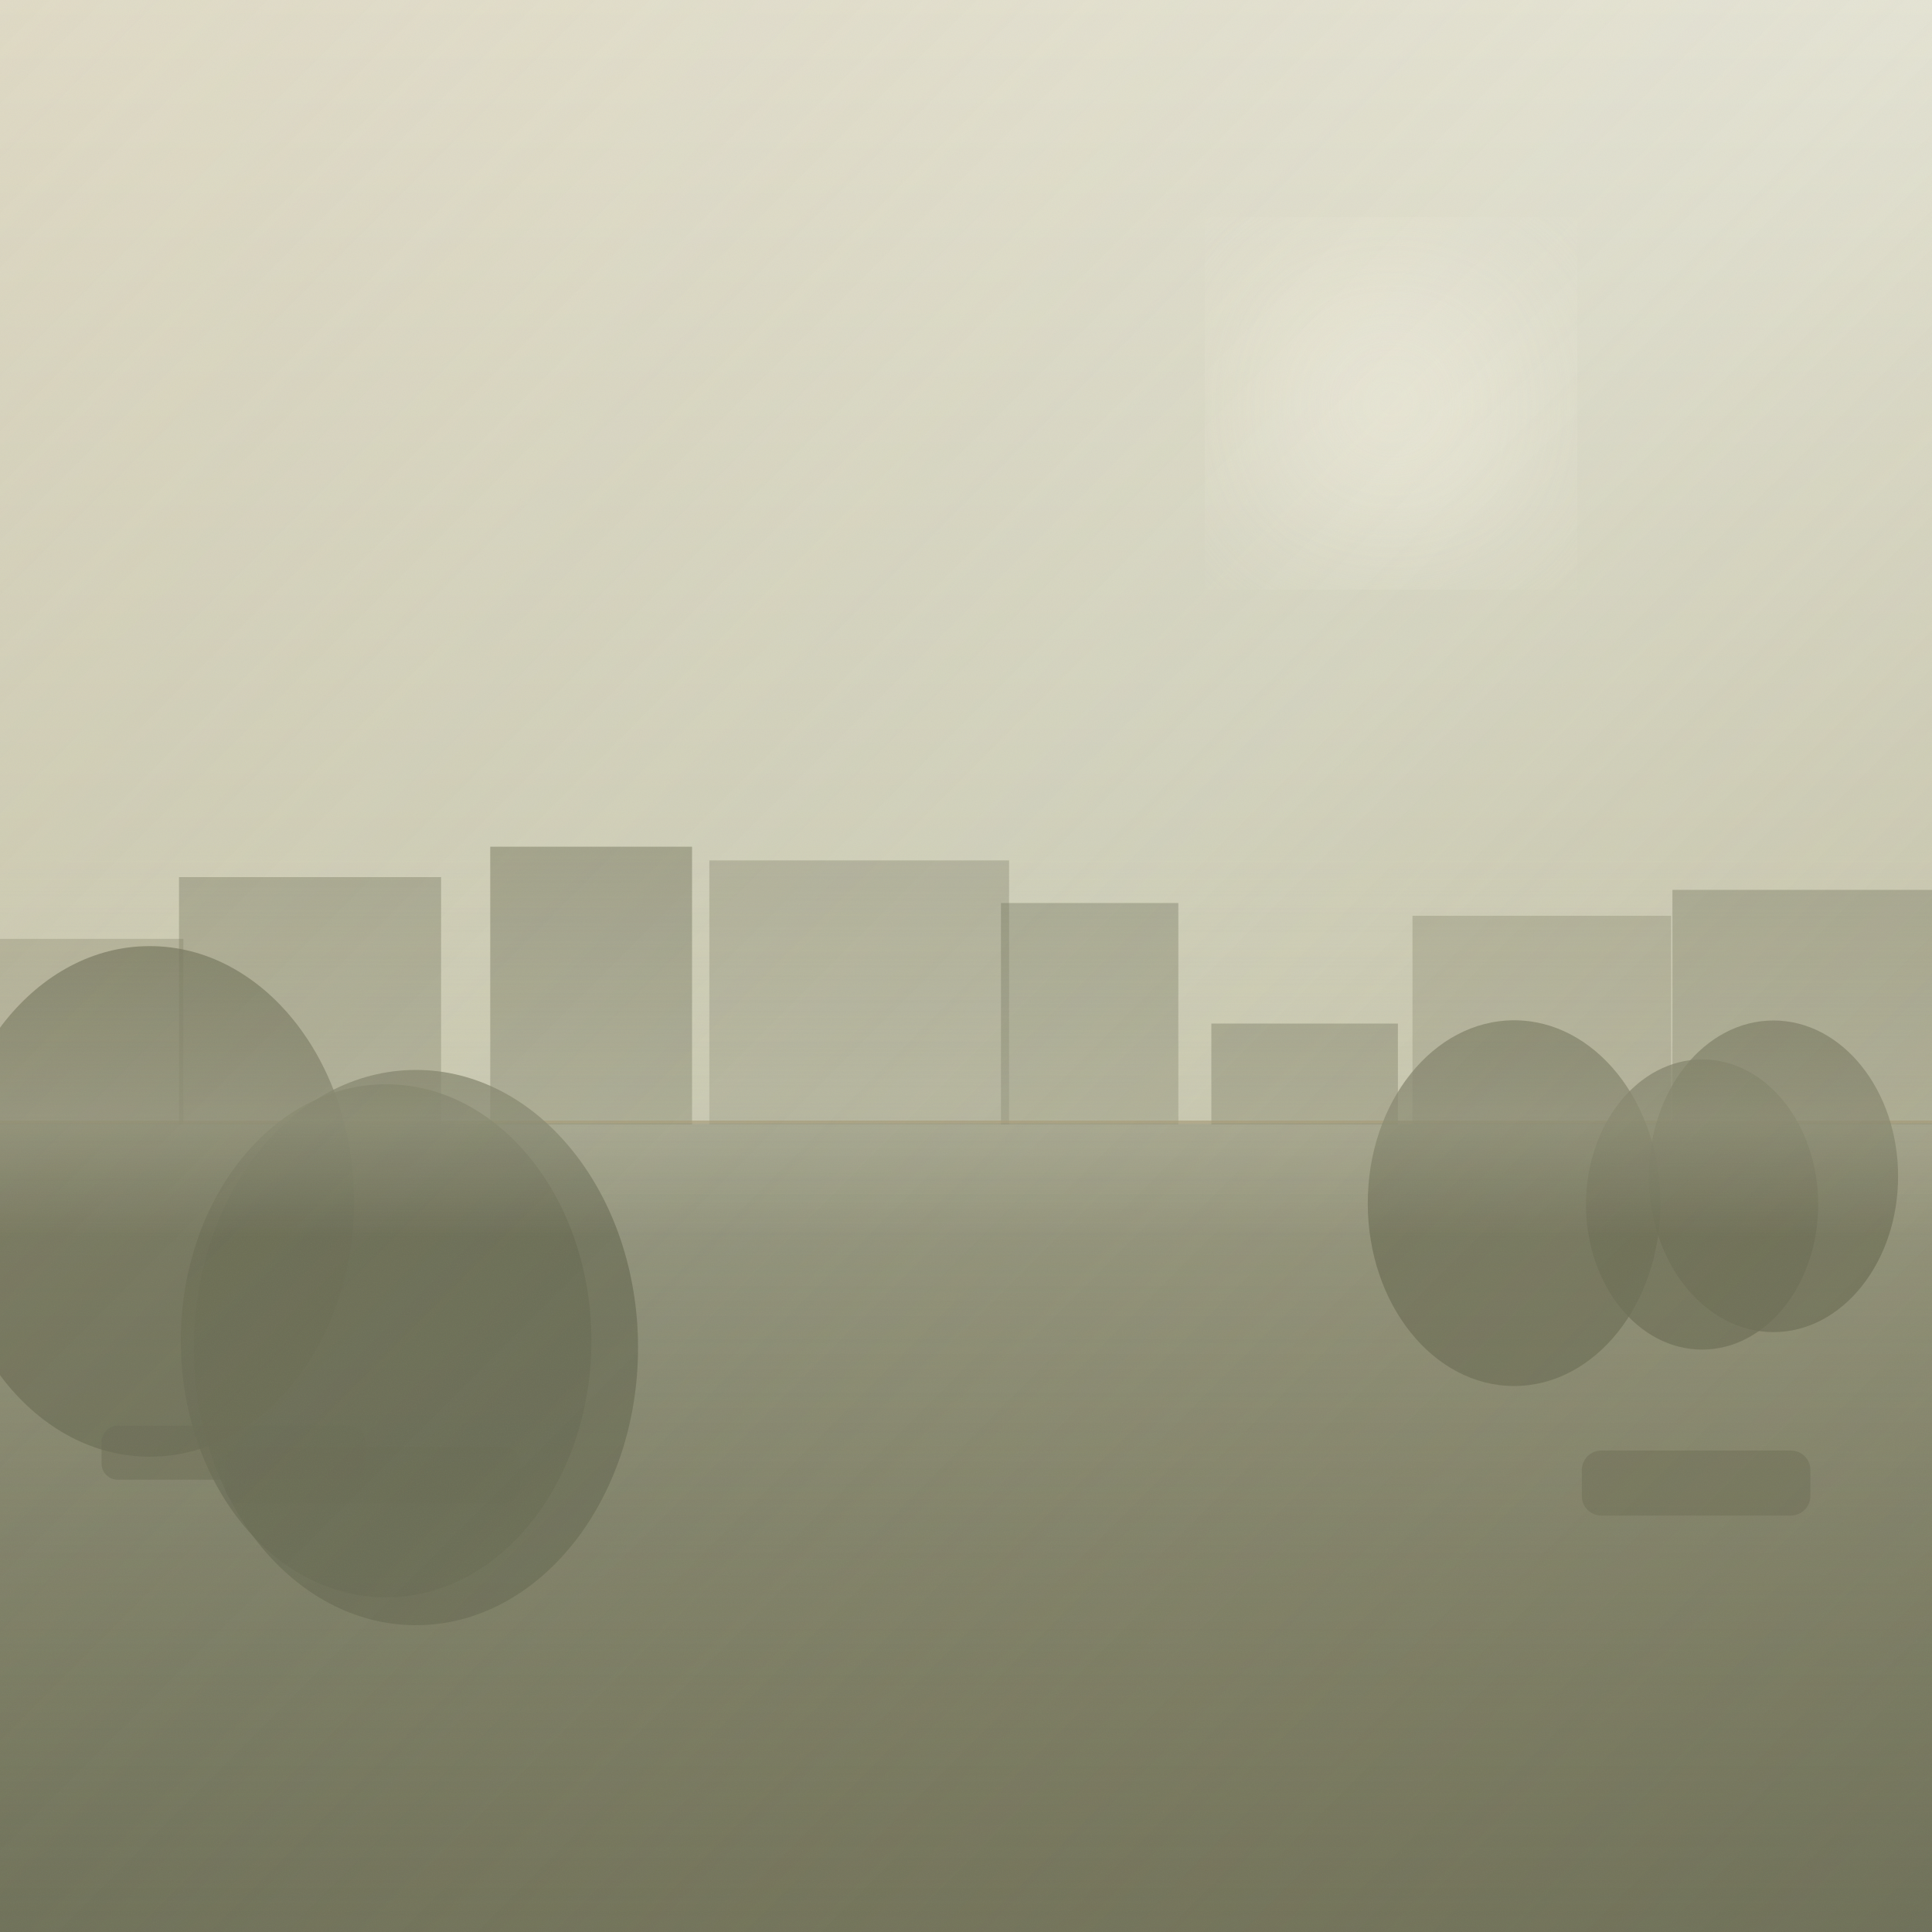
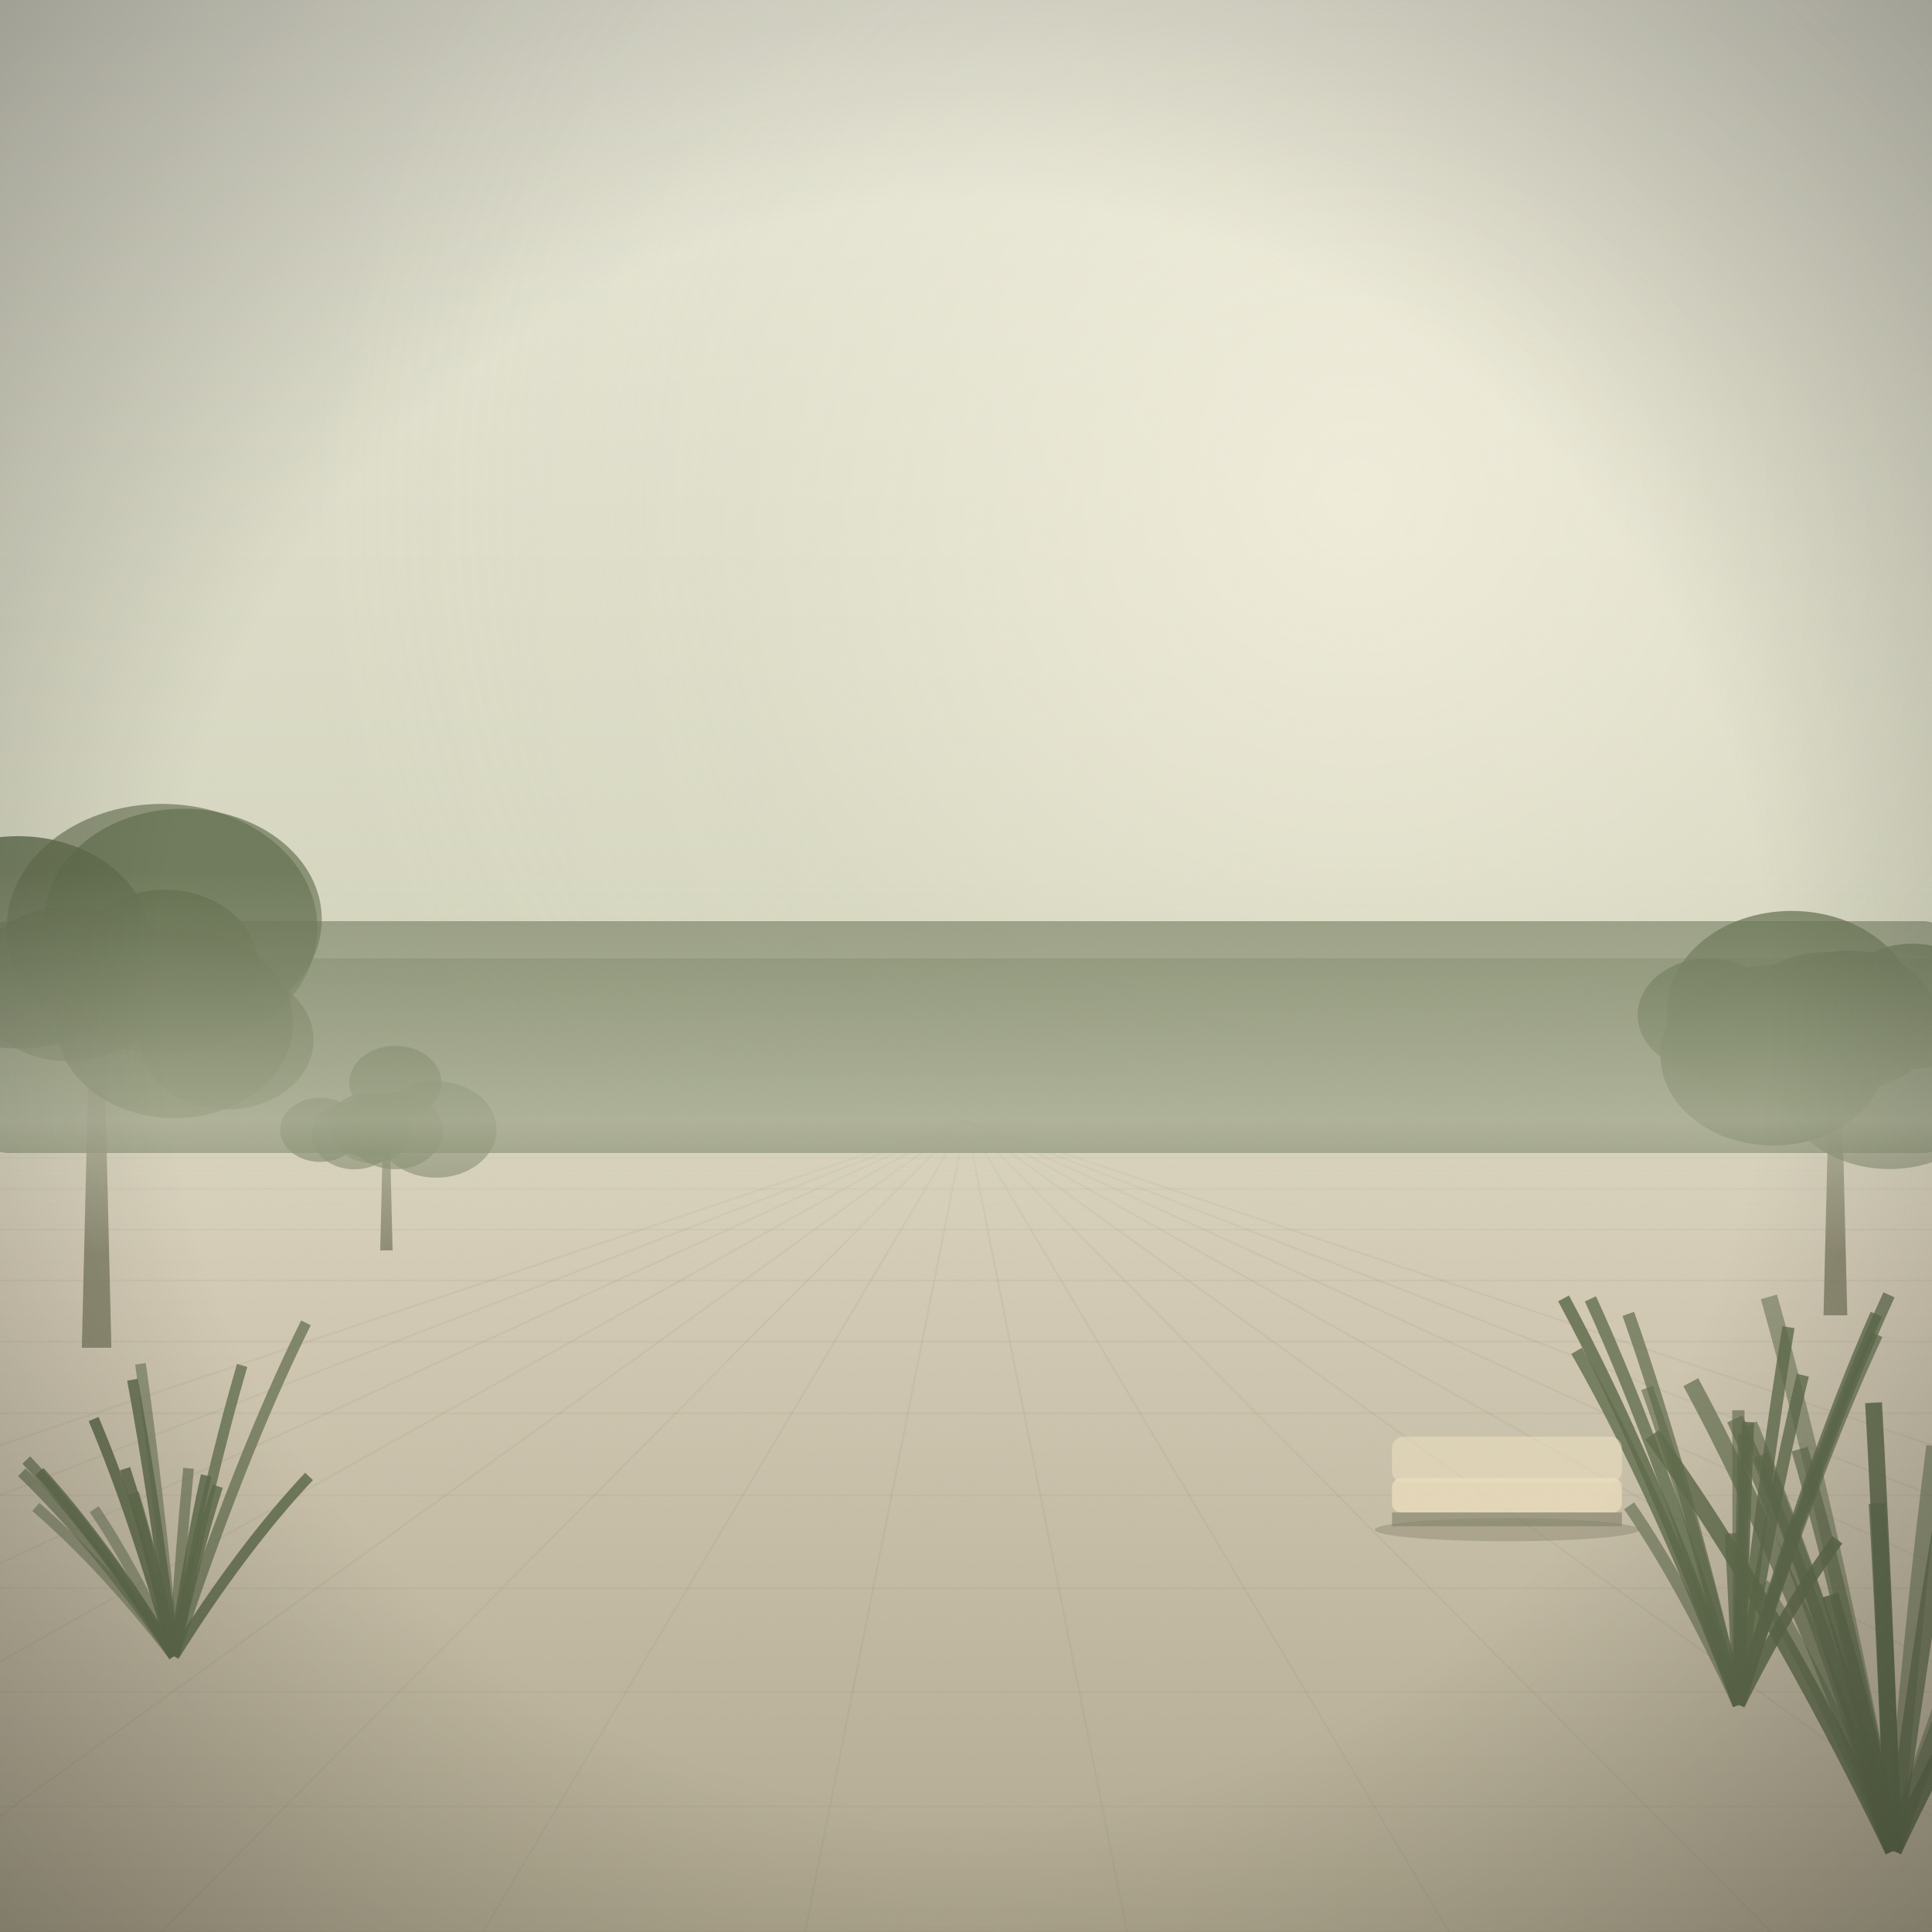
<svg xmlns="http://www.w3.org/2000/svg" viewBox="0 0 2000 2000" width="2000" height="2000" role="img">
  <defs>
    <linearGradient id="sky" x1="0" y1="0" x2="0" y2="1">
-       <stop offset="0%" stop-color="#E4E3D4" />
-       <stop offset="55%" stop-color="#CBCBB4" />
-       <stop offset="100%" stop-color="#A6A88C" />
+       <stop offset="0%" stop-color="#E7E6D6" />
+       <stop offset="58%" stop-color="#D2D3BB" />
+       <stop offset="100%" stop-color="#A9AC90" />
    </linearGradient>
-     <linearGradient id="ground" x1="0" y1="0" x2="0" y2="1">
-       <stop offset="0%" stop-color="#6A6C54" stop-opacity="0.5" />
-       <stop offset="100%" stop-color="#6A6C54" stop-opacity="0.92" />
+     <linearGradient id="floor" x1="0" y1="0" x2="0" y2="1">
+       <stop offset="0%" stop-color="#DCD3BE" />
+       <stop offset="100%" stop-color="#B0A88F" />
    </linearGradient>
    <linearGradient id="water" x1="0" y1="0" x2="0" y2="1">
-       <stop offset="0%" stop-color="#CBCBB4" stop-opacity="0.85" />
-       <stop offset="100%" stop-color="#A6A88C" stop-opacity="0.95" />
+       <stop offset="0%" stop-color="#A9B49A" />
+       <stop offset="100%" stop-color="#7E8B74" />
    </linearGradient>
+     <radialGradient id="glow" cx="0.7" cy="0.26" r="0.55">
+       <stop offset="0%" stop-color="#F6F2DF" stop-opacity="0.75" />
+       <stop offset="60%" stop-color="#F6F2DF" stop-opacity="0.12" />
+       <stop offset="100%" stop-color="#F6F2DF" stop-opacity="0" />
+     </radialGradient>
    <linearGradient id="haze" x1="0" y1="0" x2="0" y2="1">
-       <stop offset="0%" stop-color="#CBCBB4" stop-opacity="0" />
-       <stop offset="70%" stop-color="#CBCBB4" stop-opacity="0.3" />
-       <stop offset="100%" stop-color="#CBCBB4" stop-opacity="0" />
+       <stop offset="0%" stop-color="#D2D3BB" stop-opacity="0" />
+       <stop offset="65%" stop-color="#D2D3BB" stop-opacity="0.55" />
+       <stop offset="100%" stop-color="#D2D3BB" stop-opacity="0" />
    </linearGradient>
-     <linearGradient id="sweep" x1="0" y1="0" x2="1" y2="1">
-       <stop offset="0%" stop-color="#C0A06A" stop-opacity="0.14" />
-       <stop offset="50%" stop-color="#C0A06A" stop-opacity="0" />
-       <stop offset="100%" stop-color="#6A6C54" stop-opacity="0.2" />
-     </linearGradient>
-     <filter id="soft">
-       <feGaussianBlur stdDeviation="90.0" />
-     </filter>
+     <radialGradient id="vignette" cx="0.5" cy="0.52" r="0.75">
+       <stop offset="55%" stop-color="#000000" stop-opacity="0" />
+       <stop offset="100%" stop-color="#000000" stop-opacity="0.34" />
+     </radialGradient>
    <filter id="grain">
      <feTurbulence type="fractalNoise" baseFrequency="0.9" numOctaves="3" />
    </filter>
  </defs>
  <rect width="2000" height="2000" fill="url(#sky)" />
-   <circle cx="1440" cy="417.6" r="160" fill="#F4F1E2" opacity="0.55" filter="url(#soft)" />
-   <rect x="-100.0" y="971.9" width="289.8" height="192.1" fill="#6A6C54" opacity="0.30" />
-   <rect x="185.3" y="908.0" width="271.3" height="256.0" fill="#6A6C54" opacity="0.38" />
-   <rect x="507.5" y="876.5" width="208.9" height="287.5" fill="#6A6C54" opacity="0.46" />
-   <rect x="734.3" y="890.7" width="310.3" height="273.3" fill="#6A6C54" opacity="0.30" />
-   <rect x="1036.2" y="934.8" width="183.6" height="229.2" fill="#6A6C54" opacity="0.38" />
-   <rect x="1254.0" y="1059.6" width="193.1" height="104.4" fill="#6A6C54" opacity="0.46" />
-   <rect x="1462.2" y="948.0" width="267.7" height="216.0" fill="#6A6C54" opacity="0.30" />
-   <rect x="1731.3" y="921.2" width="371.9" height="242.8" fill="#6A6C54" opacity="0.38" />
-   <rect x="2067.7" y="1051.9" width="467.1" height="112.1" fill="#6A6C54" opacity="0.46" />
-   <rect x="0" y="1160" width="2000" height="840" fill="url(#ground)" />
-   <rect x="0" y="1160.0" width="2000" height="3" fill="#C0A06A" opacity="0.35" />
-   <rect x="232.7" y="1497.8" width="305.9" height="58.5" rx="17.5" fill="#6A6C54" opacity="0.55" />
-   <rect x="1637.5" y="1501.6" width="236.6" height="67.3" rx="20.2" fill="#6A6C54" opacity="0.55" />
-   <rect x="105.1" y="1475.9" width="273.4" height="55.9" rx="16.8" fill="#6A6C54" opacity="0.55" />
-   <ellipse cx="430.6" cy="1395.0" rx="229.9" ry="287.4" fill="#6A6C54" opacity="0.72" />
-   <ellipse cx="1762.0" cy="1246.9" rx="120.2" ry="150.2" fill="#6A6C54" opacity="0.72" />
-   <ellipse cx="155.0" cy="1243.7" rx="211.5" ry="264.3" fill="#6A6C54" opacity="0.72" />
-   <ellipse cx="1835.9" cy="1217.7" rx="129.0" ry="161.3" fill="#6A6C54" opacity="0.72" />
-   <ellipse cx="399.7" cy="1388.0" rx="212.5" ry="265.6" fill="#6A6C54" opacity="0.72" />
-   <ellipse cx="1567.4" cy="1245.5" rx="151.5" ry="189.3" fill="#6A6C54" opacity="0.72" />
-   <rect x="0" y="880" width="2000" height="400" fill="url(#haze)" />
-   <rect x="0" y="0" width="2000" height="2000" fill="url(#sweep)" />
-   <rect x="0" y="0" width="2000" height="2000" filter="url(#grain)" opacity="0.05" />
+   <rect width="2000" height="2000" fill="url(#glow)" />
+   <rect x="0" y="1160.0" width="2000" height="840.0" fill="url(#floor)" />
+   <g>
+     <rect x="-20" y="953.6" width="2040" height="240.0" rx="28.8" fill="#5F6B4B" opacity="0.7" />
+     <rect x="-20" y="953.6" width="2040" height="38.4" fill="#F6F2DF" opacity="0.14" />
+   </g>
+   <line x1="-1500.0" y1="2000.0" x2="1000.0" y2="1160.0" stroke="#7C7A62" stroke-width="2" opacity="0.1" />
+   <line x1="-1166.7" y1="2000.0" x2="1000.0" y2="1160.0" stroke="#7C7A62" stroke-width="2" opacity="0.1" />
+   <line x1="-833.3" y1="2000.0" x2="1000.0" y2="1160.0" stroke="#7C7A62" stroke-width="2" opacity="0.1" />
+   <line x1="-500.0" y1="2000.0" x2="1000.0" y2="1160.0" stroke="#7C7A62" stroke-width="2" opacity="0.1" />
+   <line x1="-166.7" y1="2000.0" x2="1000.0" y2="1160.0" stroke="#7C7A62" stroke-width="2" opacity="0.1" />
+   <line x1="166.7" y1="2000.0" x2="1000.0" y2="1160.0" stroke="#7C7A62" stroke-width="2" opacity="0.1" />
+   <line x1="500.0" y1="2000.0" x2="1000.0" y2="1160.0" stroke="#7C7A62" stroke-width="2" opacity="0.1" />
+   <line x1="833.3" y1="2000.0" x2="1000.0" y2="1160.0" stroke="#7C7A62" stroke-width="2" opacity="0.1" />
+   <line x1="1166.7" y1="2000.0" x2="1000.0" y2="1160.0" stroke="#7C7A62" stroke-width="2" opacity="0.1" />
+   <line x1="1500.0" y1="2000.0" x2="1000.0" y2="1160.0" stroke="#7C7A62" stroke-width="2" opacity="0.1" />
+   <line x1="1833.3" y1="2000.0" x2="1000.0" y2="1160.0" stroke="#7C7A62" stroke-width="2" opacity="0.1" />
+   <line x1="2166.7" y1="2000.0" x2="1000.0" y2="1160.0" stroke="#7C7A62" stroke-width="2" opacity="0.1" />
+   <line x1="2500.0" y1="2000.0" x2="1000.0" y2="1160.0" stroke="#7C7A62" stroke-width="2" opacity="0.1" />
+   <line x1="2833.3" y1="2000.0" x2="1000.0" y2="1160.0" stroke="#7C7A62" stroke-width="2" opacity="0.1" />
+   <line x1="3166.7" y1="2000.0" x2="1000.0" y2="1160.0" stroke="#7C7A62" stroke-width="2" opacity="0.1" />
+   <line x1="3500.0" y1="2000.0" x2="1000.0" y2="1160.0" stroke="#7C7A62" stroke-width="2" opacity="0.1" />
+   <line x1="0" y1="1163.8" x2="2000" y2="1163.8" stroke="#7C7A62" stroke-width="2" opacity="0.085" />
+   <line x1="0" y1="1176.5" x2="2000" y2="1176.5" stroke="#7C7A62" stroke-width="2" opacity="0.085" />
+   <line x1="0" y1="1198.6" x2="2000" y2="1198.6" stroke="#7C7A62" stroke-width="2" opacity="0.085" />
+   <line x1="0" y1="1230.7" x2="2000" y2="1230.7" stroke="#7C7A62" stroke-width="2" opacity="0.085" />
+   <line x1="0" y1="1272.9" x2="2000" y2="1272.9" stroke="#7C7A62" stroke-width="2" opacity="0.085" />
+   <line x1="0" y1="1325.6" x2="2000" y2="1325.6" stroke="#7C7A62" stroke-width="2" opacity="0.085" />
+   <line x1="0" y1="1388.9" x2="2000" y2="1388.9" stroke="#7C7A62" stroke-width="2" opacity="0.085" />
+   <line x1="0" y1="1463.0" x2="2000" y2="1463.0" stroke="#7C7A62" stroke-width="2" opacity="0.085" />
+   <line x1="0" y1="1548.1" x2="2000" y2="1548.1" stroke="#7C7A62" stroke-width="2" opacity="0.085" />
+   <line x1="0" y1="1644.2" x2="2000" y2="1644.2" stroke="#7C7A62" stroke-width="2" opacity="0.085" />
+   <line x1="0" y1="1751.5" x2="2000" y2="1751.5" stroke="#7C7A62" stroke-width="2" opacity="0.085" />
+   <line x1="0" y1="1870.0" x2="2000" y2="1870.0" stroke="#7C7A62" stroke-width="2" opacity="0.085" />
+   <line x1="0" y1="2000.0" x2="2000" y2="2000.0" stroke="#7C7A62" stroke-width="2" opacity="0.085" />
+   <g>
+     <path d="M 84.7 1395.2 L 115.3 1395.2 L 108.8 1123.8 L 91.2 1123.8 Z" fill="#7C7A62" opacity="0.8" />
+     <ellipse cx="18.8" cy="975.5" rx="137.4" ry="109.9" fill="#5F6B4B" opacity="0.81" />
+     <ellipse cx="170.3" cy="998.5" rx="96.7" ry="77.4" fill="#5F6B4B" opacity="0.79" />
+     <ellipse cx="180.9" cy="1059.5" rx="122.5" ry="98.0" fill="#5F6B4B" opacity="0.75" />
+     <ellipse cx="167.7" cy="960.9" rx="160.9" ry="128.7" fill="#5F6B4B" opacity="0.62" />
+     <ellipse cx="71.8" cy="1018.4" rx="100.3" ry="80.2" fill="#5F6B4B" opacity="0.64" />
+     <ellipse cx="234.8" cy="1076.7" rx="89.8" ry="71.9" fill="#5F6B4B" opacity="0.62" />
+     <ellipse cx="189.8" cy="951.8" rx="143.3" ry="114.6" fill="#5F6B4B" opacity="0.65" />
+   </g>
+   <g>
+     <path d="M 1887.7 1361.6 L 1912.3 1361.6 L 1907.0 1144.1 L 1893.0 1144.1 Z" fill="#7C7A62" opacity="0.8" />
+     <ellipse cx="1835.6" cy="1092.4" rx="116.7" ry="93.4" fill="#5F6B4B" opacity="0.89" />
+     <ellipse cx="1956.0" cy="1119.4" rx="113.5" ry="90.8" fill="#5F6B4B" opacity="0.61" />
+     <ellipse cx="1979.5" cy="1041.8" rx="81.1" ry="64.9" fill="#5F6B4B" opacity="0.79" />
+     <ellipse cx="1915.3" cy="1056.2" rx="90.3" ry="72.2" fill="#5F6B4B" opacity="0.90" />
+     <ellipse cx="1854.7" cy="1046.2" rx="129.0" ry="103.2" fill="#5F6B4B" opacity="0.75" />
+     <ellipse cx="1768.6" cy="1050.8" rx="73.3" ry="58.6" fill="#5F6B4B" opacity="0.77" />
+     <ellipse cx="1889.0" cy="1057.7" rx="90.0" ry="72.0" fill="#5F6B4B" opacity="0.86" />
+   </g>
+   <g>
+     <path d="M 393.6 1294.4 L 406.4 1294.4 L 403.7 1181.1 L 396.3 1181.1 Z" fill="#7C7A62" opacity="0.8" />
+     <ellipse cx="366.9" cy="1175.2" rx="44.1" ry="35.3" fill="#5F6B4B" opacity="0.64" />
+     <ellipse cx="331.5" cy="1169.6" rx="41.5" ry="33.2" fill="#5F6B4B" opacity="0.73" />
+     <ellipse cx="451.6" cy="1169.2" rx="62.4" ry="49.9" fill="#5F6B4B" opacity="0.61" />
+     <ellipse cx="380.9" cy="1164.8" rx="41.5" ry="33.2" fill="#5F6B4B" opacity="0.80" />
+     <ellipse cx="409.3" cy="1120.7" rx="47.6" ry="38.1" fill="#5F6B4B" opacity="0.78" />
+     <ellipse cx="408.8" cy="1170.6" rx="49.8" ry="39.8" fill="#5F6B4B" opacity="0.62" />
+     <ellipse cx="385.4" cy="1171.8" rx="40.3" ry="32.3" fill="#5F6B4B" opacity="0.56" />
+   </g>
+   <g>
+     <path d="M 180.0 1714.4 Q 138.4 1567.1 96.9 1469.0" stroke="#5F6B4B" stroke-width="11.1" fill="none" opacity="0.89" />
+     <path d="M 180.0 1714.4 Q 162.7 1532.9 145.4 1411.8" stroke="#5F6B4B" stroke-width="11.1" fill="none" opacity="0.56" />
+     <path d="M 180.0 1714.4 Q 250.0 1602.8 319.9 1528.4" stroke="#5F6B4B" stroke-width="11.1" fill="none" opacity="0.86" />
+     <path d="M 180.0 1714.4 Q 158.6 1542.7 137.1 1428.3" stroke="#5F6B4B" stroke-width="11.1" fill="none" opacity="0.86" />
+     <path d="M 180.0 1714.4 Q 138.7 1623.2 97.5 1562.3" stroke="#5F6B4B" stroke-width="11.1" fill="none" opacity="0.53" />
+     <path d="M 180.0 1714.4 Q 196.7 1602.2 213.4 1527.4" stroke="#5F6B4B" stroke-width="11.1" fill="none" opacity="0.84" />
+     <path d="M 180.0 1714.4 Q 187.6 1597.8 195.2 1520.0" stroke="#5F6B4B" stroke-width="11.1" fill="none" opacity="0.63" />
+     <path d="M 180.0 1714.4 Q 159.2 1613.2 138.4 1545.7" stroke="#5F6B4B" stroke-width="11.1" fill="none" opacity="0.70" />
+     <path d="M 180.0 1714.4 Q 248.3 1507.4 316.7 1369.4" stroke="#5F6B4B" stroke-width="11.1" fill="none" opacity="0.71" />
+     <path d="M 180.0 1714.4 Q 103.6 1592.6 27.2 1511.4" stroke="#5F6B4B" stroke-width="11.1" fill="none" opacity="0.69" />
+     <path d="M 180.0 1714.4 Q 215.3 1533.9 250.7 1413.5" stroke="#5F6B4B" stroke-width="11.1" fill="none" opacity="0.77" />
+     <path d="M 180.0 1714.4 Q 202.6 1608.9 225.3 1538.5" stroke="#5F6B4B" stroke-width="11.1" fill="none" opacity="0.83" />
+     <path d="M 180.0 1714.4 Q 110.4 1599.8 40.8 1523.3" stroke="#5F6B4B" stroke-width="11.1" fill="none" opacity="0.79" />
+     <path d="M 180.0 1714.4 Q 154.7 1598.0 129.4 1520.4" stroke="#5F6B4B" stroke-width="11.1" fill="none" opacity="0.88" />
+     <path d="M 180.0 1714.4 Q 108.5 1621.8 37.1 1560.0" stroke="#5F6B4B" stroke-width="11.1" fill="none" opacity="0.53" />
+     <path d="M 180.0 1714.4 Q 101.3 1600.2 22.6 1524.1" stroke="#5F6B4B" stroke-width="11.1" fill="none" opacity="0.65" />
+   </g>
+   <g>
+     <path d="M 1800.0 1764.8 Q 1752.5 1568.0 1704.9 1436.8" stroke="#5F6B4B" stroke-width="12.7" fill="none" opacity="0.64" />
+     <path d="M 1800.0 1764.8 Q 1795.9 1658.3 1791.7 1587.3" stroke="#5F6B4B" stroke-width="12.7" fill="none" opacity="0.75" />
+     <path d="M 1800.0 1764.8 Q 1851.1 1662.3 1902.1 1594.0" stroke="#5F6B4B" stroke-width="12.7" fill="none" opacity="0.86" />
+     <path d="M 1800.0 1764.8 Q 1799.8 1581.8 1799.6 1459.9" stroke="#5F6B4B" stroke-width="12.7" fill="none" opacity="0.61" />
+     <path d="M 1800.0 1764.8 Q 1742.8 1522.0 1685.6 1360.1" stroke="#5F6B4B" stroke-width="12.7" fill="none" opacity="0.71" />
+     <path d="M 1800.0 1764.8 Q 1804.8 1589.2 1809.6 1472.1" stroke="#5F6B4B" stroke-width="12.7" fill="none" opacity="0.85" />
+     <path d="M 1800.0 1764.8 Q 1723.2 1512.7 1646.4 1344.6" stroke="#5F6B4B" stroke-width="12.7" fill="none" opacity="0.78" />
+     <path d="M 1800.0 1764.8 Q 1802.8 1596.5 1805.6 1484.4" stroke="#5F6B4B" stroke-width="12.7" fill="none" opacity="0.75" />
+     <path d="M 1800.0 1764.8 Q 1716.0 1544.9 1632.1 1398.4" stroke="#5F6B4B" stroke-width="12.7" fill="none" opacity="0.79" />
+     <path d="M 1800.0 1764.8 Q 1825.7 1530.3 1851.4 1373.9" stroke="#5F6B4B" stroke-width="12.7" fill="none" opacity="0.79" />
+     <path d="M 1800.0 1764.8 Q 1877.7 1510.1 1955.5 1340.4" stroke="#5F6B4B" stroke-width="12.7" fill="none" opacity="0.74" />
+     <path d="M 1800.0 1764.8 Q 1871.2 1522.2 1942.3 1360.5" stroke="#5F6B4B" stroke-width="12.7" fill="none" opacity="0.77" />
+     <path d="M 1800.0 1764.8 Q 1871.5 1534.8 1942.9 1381.4" stroke="#5F6B4B" stroke-width="12.7" fill="none" opacity="0.71" />
+     <path d="M 1800.0 1764.8 Q 1833.1 1560.1 1866.3 1423.6" stroke="#5F6B4B" stroke-width="12.7" fill="none" opacity="0.79" />
+     <path d="M 1800.0 1764.8 Q 1743.2 1641.2 1686.5 1558.8" stroke="#5F6B4B" stroke-width="12.7" fill="none" opacity="0.61" />
+     <path d="M 1800.0 1764.8 Q 1709.3 1512.4 1618.6 1344.1" stroke="#5F6B4B" stroke-width="12.7" fill="none" opacity="0.84" />
+   </g>
+   <g>
+     <path d="M 1960.0 1916.0 Q 1895.6 1571.9 1831.2 1342.5" stroke="#5F6B4B" stroke-width="17.4" fill="none" opacity="0.53" />
+     <path d="M 1960.0 1916.0 Q 1997.2 1631.9 2034.5 1442.5" stroke="#5F6B4B" stroke-width="17.4" fill="none" opacity="0.75" />
+     <path d="M 1960.0 1916.0 Q 1949.8 1637.6 1939.5 1452.1" stroke="#5F6B4B" stroke-width="17.4" fill="none" opacity="0.88" />
+     <path d="M 1960.0 1916.0 Q 2026.3 1705.0 2092.5 1564.3" stroke="#5F6B4B" stroke-width="17.4" fill="none" opacity="0.50" />
+     <path d="M 1960.0 1916.0 Q 1855.2 1624.9 1750.3 1430.8" stroke="#5F6B4B" stroke-width="17.4" fill="none" opacity="0.68" />
+     <path d="M 1960.0 1916.0 Q 1927.3 1757.1 1894.5 1651.2" stroke="#5F6B4B" stroke-width="17.4" fill="none" opacity="0.88" />
+     <path d="M 1960.0 1916.0 Q 1911.5 1666.5 1863.0 1500.1" stroke="#5F6B4B" stroke-width="17.4" fill="none" opacity="0.69" />
+     <path d="M 1960.0 1916.0 Q 2036.6 1753.0 2113.1 1644.3" stroke="#5F6B4B" stroke-width="17.4" fill="none" opacity="0.87" />
+     <path d="M 1960.0 1916.0 Q 1981.4 1664.6 2002.8 1497.0" stroke="#5F6B4B" stroke-width="17.4" fill="none" opacity="0.54" />
+     <path d="M 1960.0 1916.0 Q 2014.8 1754.6 2069.6 1647.0" stroke="#5F6B4B" stroke-width="17.4" fill="none" opacity="0.57" />
+     <path d="M 1960.0 1916.0 Q 1878.0 1647.7 1795.9 1468.8" stroke="#5F6B4B" stroke-width="17.4" fill="none" opacity="0.68" />
+     <path d="M 1960.0 1916.0 Q 1890.7 1670.6 1821.5 1507.0" stroke="#5F6B4B" stroke-width="17.4" fill="none" opacity="0.64" />
+     <path d="M 1960.0 1916.0 Q 1891.4 1750.6 1822.7 1640.4" stroke="#5F6B4B" stroke-width="17.4" fill="none" opacity="0.54" />
+     <path d="M 1960.0 1916.0 Q 1885.4 1651.3 1810.7 1474.8" stroke="#5F6B4B" stroke-width="17.4" fill="none" opacity="0.61" />
+     <path d="M 1960.0 1916.0 Q 1951.6 1700.2 1943.2 1556.3" stroke="#5F6B4B" stroke-width="17.4" fill="none" opacity="0.78" />
+     <path d="M 1960.0 1916.0 Q 1835.2 1657.5 1710.4 1485.2" stroke="#5F6B4B" stroke-width="17.4" fill="none" opacity="0.83" />
+   </g>
+   <g opacity="0.92">
+     <rect x="1441.0" y="1530.0" width="238.0" height="35.7" rx="9.5" fill="#EDE0BE" opacity="0.8" />
+     <rect x="1441.0" y="1487.2" width="238.0" height="47.6" rx="11.9" fill="#EDE0BE" opacity="0.62" />
+     <rect x="1441.0" y="1565.7" width="238.0" height="14.3" fill="#7C7A62" opacity="0.6" />
+     <ellipse cx="1560.0" cy="1583.6" rx="136.8" ry="11.9" fill="#7C7A62" opacity="0.4" />
+   </g>
+   <rect x="0" y="900.0" width="2000" height="400.0" fill="url(#haze)" />
+   <rect width="2000" height="2000" fill="url(#vignette)" />
+   <rect width="2000" height="2000" filter="url(#grain)" opacity="0.045" />
</svg>
